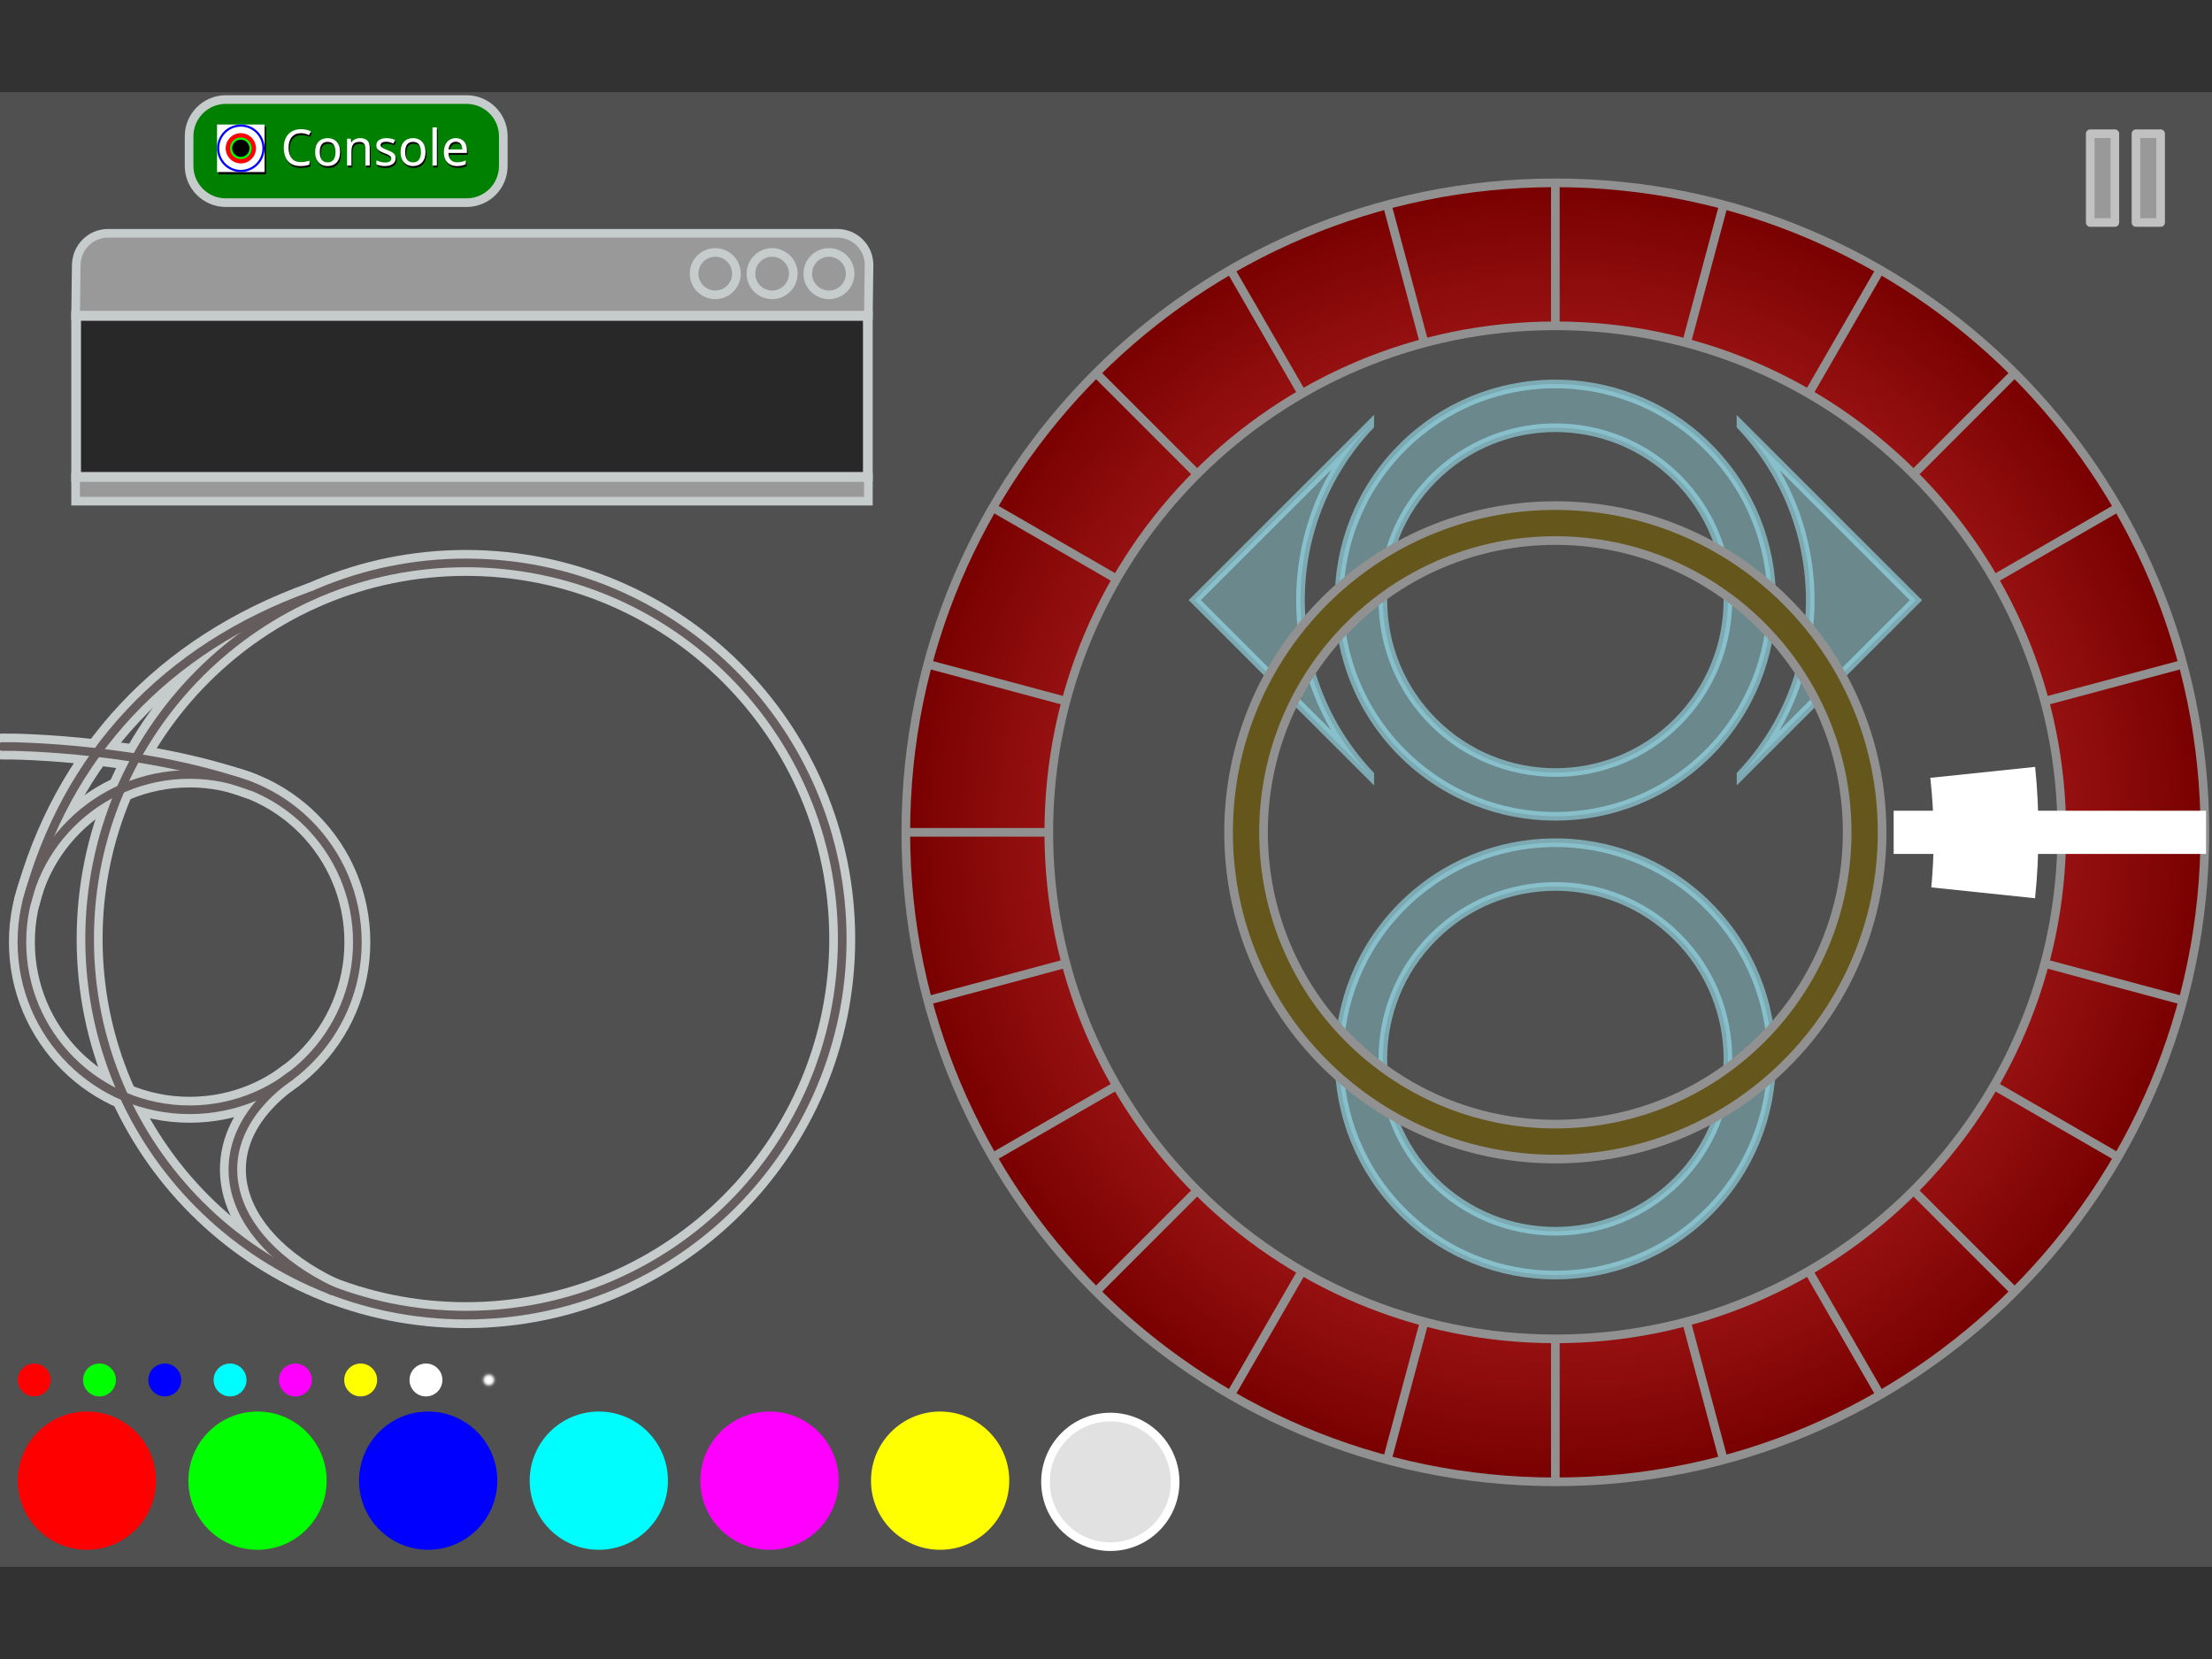
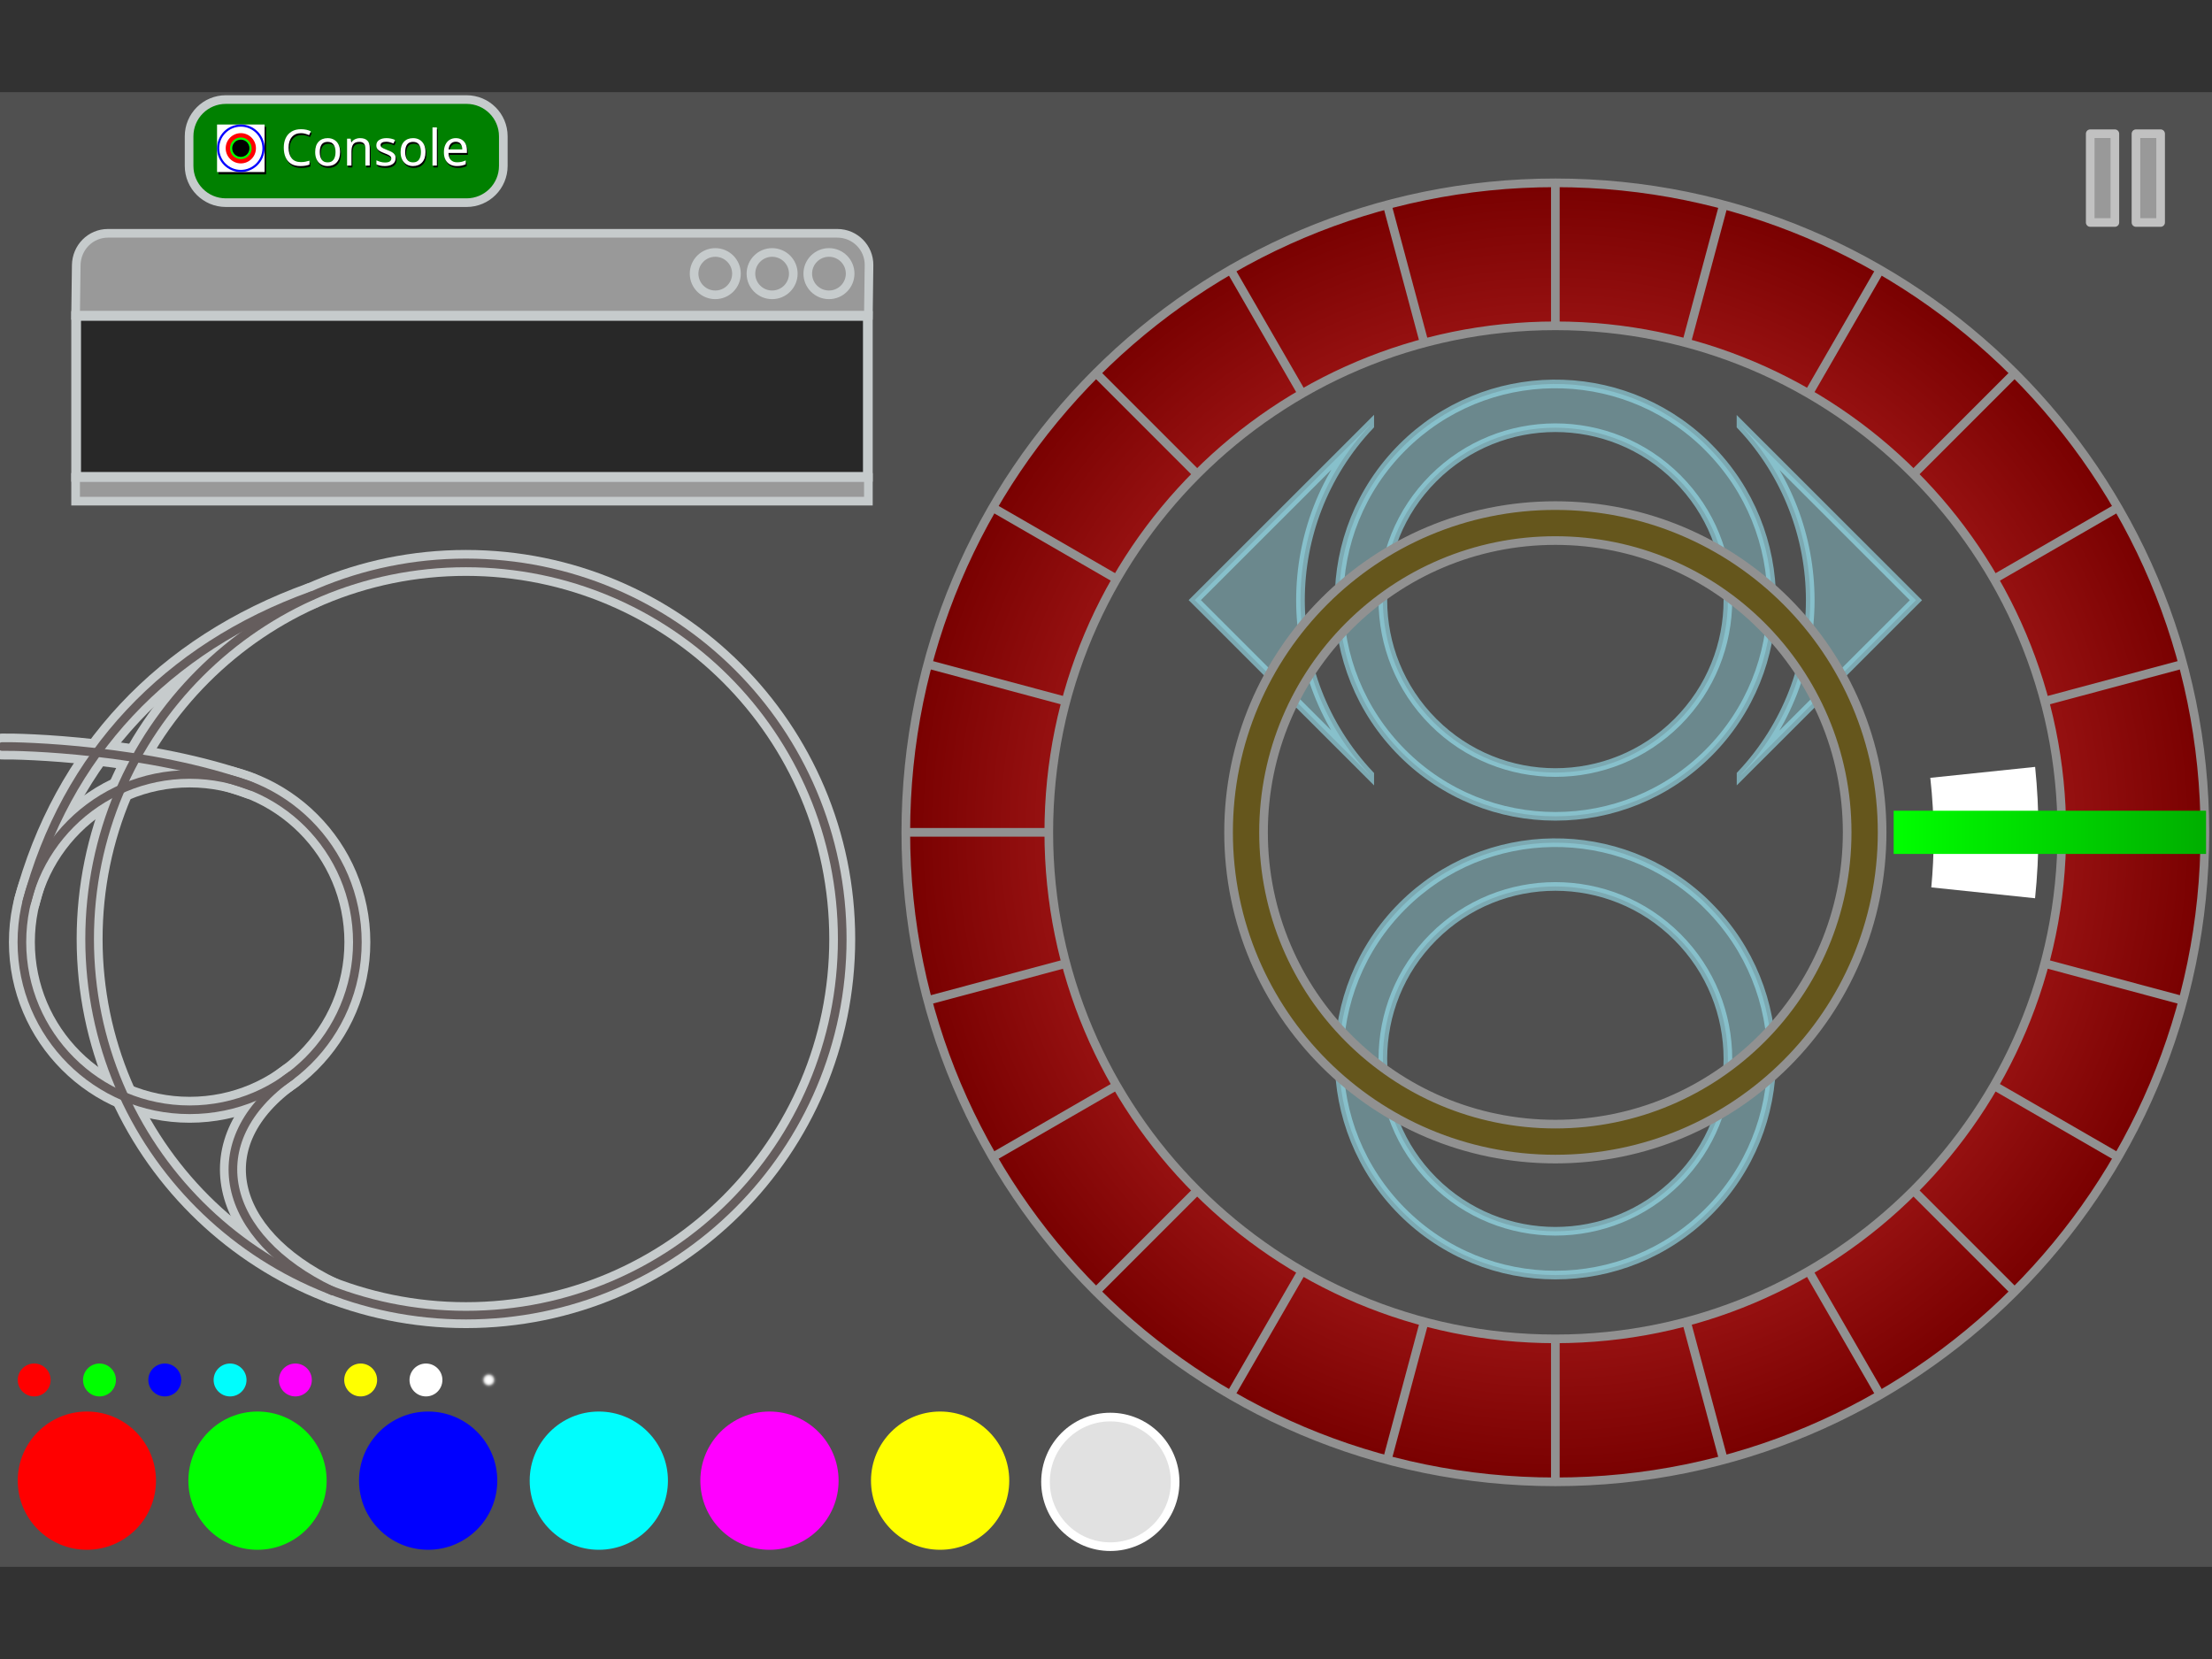
<svg xmlns="http://www.w3.org/2000/svg" xmlns:ns1="http://www.openswatchbook.org/uri/2009/osb" xmlns:xlink="http://www.w3.org/1999/xlink" width="1024" height="768" id="svg3101" version="1.1" style="display:inline;enable-background:new">
  <defs id="defs3103">
+     <linearGradient id="linearGradient4068">
+       <stop style="stop-color:#00ff00;stop-opacity:1;" offset="0" id="stop4070" />
+       <stop style="stop-color:#00ae00;stop-opacity:1;" offset="1" id="stop4072" />
+     </linearGradient>
    <linearGradient id="linearGradient4022">
      <stop style="stop-color:#ff4c4c;stop-opacity:1;" offset="0" id="stop4024" />
      <stop style="stop-color:#780000;stop-opacity:1;" offset="1" id="stop4027" />
    </linearGradient>
    <linearGradient id="linearGradient4024" ns1:paint="solid">
      <stop style="stop-color:#800000;stop-opacity:1;" offset="0" id="stop4026" />
    </linearGradient>
    <linearGradient id="linearGradient5970" ns1:paint="solid">
      <stop style="stop-color:#7bc9fd;stop-opacity:1;" offset="0" id="stop5972" />
    </linearGradient>
    <filter id="filter7144" x="-0.371" width="1.743" y="-0.371" height="1.743">
      <feGaussianBlur stdDeviation="5.081" id="feGaussianBlur7146" />
    </filter>
    <radialGradient xlink:href="#linearGradient4022" id="radialGradient4029" cx="720.016" cy="385.312" fx="720.016" fy="385.312" r="302.688" gradientTransform="matrix(1,0,0,0.9999484,0,0.01989018)" gradientUnits="userSpaceOnUse" />
+     <linearGradient xlink:href="#linearGradient4068" id="linearGradient4074" x1="876.636" y1="385.312" x2="1021.242" y2="385.312" gradientUnits="userSpaceOnUse" />
  </defs>
  <g id="layer1" transform="translate(0,-284.3622)" style="display:inline">
    <rect style="fill:#323232;fill-opacity:1;stroke:none" id="rect3128" width="1024" height="768" x="0" y="284.362" />
    <rect style="fill:#505050;fill-opacity:1;stroke:none" id="rect3130" width="1024" height="682.667" x="0" y="327.029" />
    <text xml:space="preserve" style="font-size:5px;font-style:normal;font-variant:normal;font-weight:normal;font-stretch:normal;line-height:125%;letter-spacing:0px;word-spacing:0px;fill:#000000;fill-opacity:1;stroke:none;font-family:American Typewriter;-inkscape-font-specification:American Typewriter" x="897.236" y="59.321" id="text3901" transform="translate(0,284.3622)">
      <tspan id="tspan3903" x="897.236" y="59.321" />
    </text>
  </g>
  <g id="layer10" style="display:none">
    <text transform="translate(0,-284.3622)" xml:space="preserve" style="font-size:5px;font-style:normal;font-variant:normal;font-weight:normal;font-stretch:normal;line-height:125%;letter-spacing:0px;word-spacing:0px;fill:#c6cbcc;fill-opacity:1;stroke:none;display:inline;enable-background:new;font-family:American Typewriter;-inkscape-font-specification:American Typewriter" x="15.89" y="350.039" id="text3905">
      <tspan id="tspan3907" x="15.89" y="350.039" style="font-size:16px;fill:#c6cbcc;fill-opacity:1">iPhone (42.19dpi) iPhone-hd (84.38dpi)</tspan>
    </text>
    <text transform="translate(0,-284.3622)" xml:space="preserve" style="font-size:5px;font-style:normal;font-variant:normal;font-weight:normal;font-stretch:normal;line-height:125%;letter-spacing:0px;word-spacing:0px;fill:#c6cbcc;fill-opacity:1;stroke:none;display:inline;enable-background:new;font-family:American Typewriter;-inkscape-font-specification:American Typewriter" x="15.89" y="311.904" id="text3909">
      <tspan id="tspan3911" x="15.89" y="311.904" style="font-size:16px;fill:#c6cbcc;fill-opacity:1">iPad (90dpi) iPad-hd (180dpi)</tspan>
    </text>
  </g>
  <g id="layer2" style="display:none">
    <g id="g3995" style="stroke:#c6cbcc;stroke-width:8;stroke-miterlimit:4;stroke-opacity:1;stroke-dasharray:none" transform="matrix(0,1,-1,0,649.4232,101.0982)">
      <path transform="matrix(1.158033,0,0,1.158033,-220.6651,-146.703)" d="m 628.171,448.618 c 0,106.77 -86.554,193.324 -193.324,193.324 -106.77,0 -193.324,-86.554 -193.324,-193.324 0,-106.77 86.554,-193.324 193.324,-193.324 106.77,0 193.324,86.554 193.324,193.324 z" id="path3985" style="fill:none;stroke:#c6cbcc;stroke-width:6.908;stroke-linecap:round;stroke-linejoin:round;stroke-miterlimit:4;stroke-opacity:1;stroke-dasharray:none" />
      <path style="fill:none;stroke:#c6cbcc;stroke-width:15.498;stroke-linecap:round;stroke-linejoin:round;stroke-miterlimit:4;stroke-opacity:1;stroke-dasharray:none" id="path3987" d="m 628.171,448.618 c 0,106.77 -86.554,193.324 -193.324,193.324 -106.77,0 -193.324,-86.554 -193.324,-193.324 0,-106.77 86.554,-193.324 193.324,-193.324 106.77,0 193.324,86.554 193.324,193.324 z" transform="matrix(0.5161971,0,0,0.5161971,60.27522,305.6159)" />
      <path id="path3989" d="m 364.291,477.009 c 38.86,55.419 96.306,41.577 128.008,-24.562" style="fill:none;stroke:#c6cbcc;stroke-width:8;stroke-linecap:round;stroke-linejoin:round;stroke-miterlimit:4;stroke-opacity:1;stroke-dasharray:none" />
      <path id="path3991" d="M 260.87,634.053 C 172.879,610.793 109.584,550.719 78.52,464.539" style="fill:none;stroke:#c6cbcc;stroke-width:8;stroke-linecap:round;stroke-linejoin:round;stroke-miterlimit:4;stroke-opacity:1;stroke-dasharray:none" />
      <path id="path3993" d="m 191.901,500.726 c -21.986,60.632 -23.845,137.154 -23.585,147.999" style="fill:none;stroke:#c6cbcc;stroke-width:8;stroke-linecap:round;stroke-linejoin:round;stroke-miterlimit:4;stroke-opacity:1;stroke-dasharray:none" />
    </g>
  </g>
  <g style="display:inline" id="g6105">
    <g id="lhcmap">
      <g id="g6107" style="stroke:#c6cbcc;stroke-width:15.426;stroke-miterlimit:4;stroke-opacity:1;stroke-dasharray:none" transform="matrix(0,0.7777182,-0.7781244,0,505.7857,214.6841)">
        <path transform="matrix(1.158033,0,0,1.158033,-220.6651,-146.703)" d="m 628.171,448.618 c 0,106.77 -86.554,193.324 -193.324,193.324 -106.77,0 -193.324,-86.554 -193.324,-193.324 0,-106.77 86.554,-193.324 193.324,-193.324 106.77,0 193.324,86.554 193.324,193.324 z" id="path6109" style="fill:none;stroke:#c6cbcc;stroke-width:13.321;stroke-linecap:round;stroke-linejoin:round;stroke-miterlimit:4;stroke-opacity:1;stroke-dasharray:none" />
        <path style="fill:none;stroke:#c6cbcc;stroke-width:29.883;stroke-linecap:round;stroke-linejoin:round;stroke-miterlimit:4;stroke-opacity:1;stroke-dasharray:none" id="path6111" d="m 628.171,448.618 c 0,106.77 -86.554,193.324 -193.324,193.324 -106.77,0 -193.324,-86.554 -193.324,-193.324 0,-106.77 86.554,-193.324 193.324,-193.324 106.77,0 193.324,86.554 193.324,193.324 z" transform="matrix(0.5161971,0,0,0.5161971,60.27522,305.6159)" />
        <path id="path6113" d="m 364.291,477.009 c 38.86,55.419 96.306,41.577 128.008,-24.562" style="fill:none;stroke:#c6cbcc;stroke-width:15.426;stroke-linecap:round;stroke-linejoin:round;stroke-miterlimit:4;stroke-opacity:1;stroke-dasharray:none" />
        <path id="path6115" d="M 260.87,634.053 C 172.879,610.793 109.584,550.719 78.52,464.539" style="fill:none;stroke:#c6cbcc;stroke-width:15.426;stroke-linecap:round;stroke-linejoin:round;stroke-miterlimit:4;stroke-opacity:1;stroke-dasharray:none" />
        <path id="path6117" d="m 191.901,500.726 c -21.986,60.632 -23.845,137.154 -23.585,147.999" style="fill:none;stroke:#c6cbcc;stroke-width:15.426;stroke-linecap:round;stroke-linejoin:round;stroke-miterlimit:4;stroke-opacity:1;stroke-dasharray:none" />
      </g>
      <g transform="matrix(0,0.7777182,-0.7781244,0,505.7857,214.6841)" style="stroke:#655d5d;stroke-width:5.142;stroke-miterlimit:4;stroke-opacity:1;stroke-dasharray:none" id="g7046">
        <path style="fill:none;stroke:#655d5d;stroke-width:4.44;stroke-linecap:round;stroke-linejoin:round;stroke-miterlimit:4;stroke-opacity:1;stroke-dasharray:none" id="path7048" d="m 628.171,448.618 c 0,106.77 -86.554,193.324 -193.324,193.324 -106.77,0 -193.324,-86.554 -193.324,-193.324 0,-106.77 86.554,-193.324 193.324,-193.324 106.77,0 193.324,86.554 193.324,193.324 z" transform="matrix(1.158033,0,0,1.158033,-220.6651,-146.703)" />
        <path transform="matrix(0.5161971,0,0,0.5161971,60.27522,305.6159)" d="m 628.171,448.618 c 0,106.77 -86.554,193.324 -193.324,193.324 -106.77,0 -193.324,-86.554 -193.324,-193.324 0,-106.77 86.554,-193.324 193.324,-193.324 106.77,0 193.324,86.554 193.324,193.324 z" id="path7050" style="fill:none;stroke:#655d5d;stroke-width:9.961;stroke-linecap:round;stroke-linejoin:round;stroke-miterlimit:4;stroke-opacity:1;stroke-dasharray:none" />
        <path style="fill:none;stroke:#655d5d;stroke-width:5.142;stroke-linecap:round;stroke-linejoin:round;stroke-miterlimit:4;stroke-opacity:1;stroke-dasharray:none" d="m 364.291,477.009 c 38.86,55.419 96.306,41.577 128.008,-24.562" id="path7052" />
        <path style="fill:none;stroke:#655d5d;stroke-width:5.142;stroke-linecap:round;stroke-linejoin:round;stroke-miterlimit:4;stroke-opacity:1;stroke-dasharray:none" d="M 260.87,634.053 C 172.879,610.793 109.584,550.719 78.52,464.539" id="path7054" />
        <path style="fill:none;stroke:#655d5d;stroke-width:5.142;stroke-linecap:round;stroke-linejoin:round;stroke-miterlimit:4;stroke-opacity:1;stroke-dasharray:none" d="m 191.901,500.726 c -21.986,60.632 -23.845,137.154 -23.585,147.999" id="path7056" />
      </g>
    </g>
  </g>
  <g id="layer4" style="display:inline">
    <path style="fill:#ff0000;fill-opacity:1;stroke:none;display:inline;enable-background:new" id="red-small" d="m 582.621,305.611 a 16.419,16.419 0 1 1 -32.839,0 16.419,16.419 0 1 1 32.839,0 z" transform="matrix(0,0.4637096,0.4637096,0,-125.8914,376.2773)" />
    <path transform="matrix(0,0.4637096,0.4637096,0,-95.66376,376.2773)" d="m 582.621,305.611 a 16.419,16.419 0 1 1 -32.839,0 16.419,16.419 0 1 1 32.839,0 z" id="green-small" style="fill:#00ff00;fill-opacity:1;stroke:none;display:inline;enable-background:new" />
    <path style="fill:#0000ff;fill-opacity:1;stroke:none;display:inline;enable-background:new" id="blue-small" d="m 582.621,305.611 a 16.419,16.419 0 1 1 -32.839,0 16.419,16.419 0 1 1 32.839,0 z" transform="matrix(0,0.4637096,0.4637096,0,-65.43618,376.2773)" />
    <path transform="matrix(0,0.4637096,0.4637096,0,-35.20859,376.2773)" d="m 582.621,305.611 a 16.419,16.419 0 1 1 -32.839,0 16.419,16.419 0 1 1 32.839,0 z" id="antired-small" style="fill:#00fdfd;fill-opacity:1;stroke:none;display:inline;enable-background:new" />
    <path style="fill:#ff00ff;fill-opacity:1;stroke:none;display:inline;enable-background:new" id="antigreen-small" d="m 582.621,305.611 a 16.419,16.419 0 1 1 -32.839,0 16.419,16.419 0 1 1 32.839,0 z" transform="matrix(0,0.4637096,0.4637096,0,-4.98101,376.2773)" />
    <path transform="matrix(0,0.4637096,0.4637096,0,25.24658,376.2773)" d="m 582.621,305.611 a 16.419,16.419 0 1 1 -32.839,0 16.419,16.419 0 1 1 32.839,0 z" id="antiblue-small" style="fill:#ffff00;fill-opacity:1;stroke:none;display:inline;enable-background:new" />
    <path transform="matrix(0,0.4637096,0.4637096,0,55.47416,376.2773)" d="m 582.621,305.611 a 16.419,16.419 0 1 1 -32.839,0 16.419,16.419 0 1 1 32.839,0 z" id="white-small" style="fill:#ffffff;fill-opacity:1;stroke:none;display:inline;enable-background:new" />
    <path transform="matrix(0,1.948925,1.948925,0,-555.4033,-418.0439)" d="m 582.621,305.611 a 16.419,16.419 0 1 1 -32.839,0 16.419,16.419 0 1 1 32.839,0 z" id="red" style="fill:#ff0000;fill-opacity:1;stroke:none;display:inline;enable-background:new" />
    <path style="fill:#00ff00;fill-opacity:1;stroke:none;display:inline;enable-background:new" id="green" d="m 582.621,305.611 a 16.419,16.419 0 1 1 -32.839,0 16.419,16.419 0 1 1 32.839,0 z" transform="matrix(0,1.948925,1.948925,0,-476.4033,-418.0439)" />
    <path transform="matrix(0,1.948925,1.948925,0,-397.4033,-418.0439)" d="m 582.621,305.611 a 16.419,16.419 0 1 1 -32.839,0 16.419,16.419 0 1 1 32.839,0 z" id="blue" style="fill:#0000ff;fill-opacity:1;stroke:none;display:inline;enable-background:new" />
    <path style="fill:#00fdfd;fill-opacity:1;stroke:none;display:inline;enable-background:new" id="antired" d="m 582.621,305.611 a 16.419,16.419 0 1 1 -32.839,0 16.419,16.419 0 1 1 32.839,0 z" transform="matrix(0,1.948925,1.948925,0,-318.4033,-418.0439)" />
    <path transform="matrix(0,1.948925,1.948925,0,-239.4033,-418.0439)" d="m 582.621,305.611 a 16.419,16.419 0 1 1 -32.839,0 16.419,16.419 0 1 1 32.839,0 z" id="antigreen" style="fill:#ff00ff;fill-opacity:1;stroke:none;display:inline;enable-background:new" />
    <path style="fill:#ffff00;fill-opacity:1;stroke:none;display:inline;enable-background:new" id="antiblue" d="m 582.621,305.611 a 16.419,16.419 0 1 1 -32.839,0 16.419,16.419 0 1 1 32.839,0 z" transform="matrix(0,1.948925,1.948925,0,-160.4033,-418.0439)" />
    <g id="white">
      <path style="fill:#ffffff;fill-opacity:1;stroke:none;display:inline;enable-background:new" id="path6922" d="m 582.621,305.611 a 16.419,16.419 0 1 1 -32.839,0 16.419,16.419 0 1 1 32.839,0 z" transform="matrix(0,1.948925,1.948925,0,-81.6129,-417.4839)" />
      <path transform="matrix(1.473684,0,0,1.473684,-218.4212,-299.8949)" d="m 516,669 a 19,19 0 1 1 -38,0 19,19 0 1 1 38,0 z" id="path6924" style="fill:#e1e1e1;fill-opacity:1;stroke:none" />
    </g>
    <path style="fill:#ffffff;fill-opacity:1;stroke:none;display:inline;enable-background:new;filter:url(#filter7144)" id="track" d="m 582.621,305.611 a 16.419,16.419 0 1 1 -32.839,0 16.419,16.419 0 1 1 32.839,0 z" transform="matrix(0,0.1522597,0.1522597,0,179.7476,552.6206)" />
  </g>
  <g id="layer3" style="display:inline">
    <g id="pause" style="stroke:#c1c1c1;stroke-opacity:1;fill:#999999;fill-opacity:1">
      <rect y="61.905" x="988.806" height="41.09" width="11.405" id="rect6305" style="fill:#999999;stroke:#c1c1c1;stroke-width:4;stroke-linecap:round;stroke-linejoin:round;stroke-miterlimit:4;stroke-opacity:1;stroke-dasharray:none;fill-opacity:1" />
      <rect style="fill:#999999;stroke:#c1c1c1;stroke-width:4;stroke-linecap:round;stroke-linejoin:round;stroke-miterlimit:4;stroke-opacity:1;stroke-dasharray:none;fill-opacity:1" id="rect6307" width="11.405" height="41.09" x="967.625" y="61.905" />
    </g>
    <g id="thumbguide" transform="matrix(0.8692346,0.8686876,-0.8692346,0.8686876,58.98988,48.90752)" style="fill:#9be7f6;fill-opacity:0.372;stroke:#9be7f7;stroke-width:3.255;stroke-miterlimit:4;stroke-opacity:0.588;stroke-dasharray:none">
      <path id="path6325" d="m 509.906,-329.928 c -44.014,1.115 -79.375,37.154 -79.375,81.438 0,44.986 36.483,81.469 81.469,81.469 44.986,0 81.469,-36.483 81.469,-81.469 0,-44.986 -36.483,-81.438 -81.469,-81.438 -0.703,0 -1.395,-0.018 -2.094,0 z M 512,-313.459 c 35.882,0 64.969,29.087 64.969,64.969 0,35.882 -29.087,64.969 -64.969,64.969 -35.882,0 -64.969,-29.087 -64.969,-64.969 0,-35.882 29.087,-64.969 64.969,-64.969 z" style="fill:#9be7f6;fill-opacity:0.372;stroke:#9be7f7;stroke-width:3.255;stroke-miterlimit:4;stroke-opacity:0.588;stroke-dasharray:none" />
      <path id="rect6321" d="m 514.875,-344.469 0.062,0.062 c 50.675,1.528 91.469,42.294 93,92.969 l 0.094,0.094 0,-93.125 -93.156,0 z m -98.906,98.812 0,93.188 93.188,0 -0.062,-0.062 c -50.702,-1.513 -91.519,-42.329 -93.031,-93.031 l -0.094,-0.094 z" style="fill:#9be7f6;fill-opacity:0.372;stroke:#9be7f7;stroke-width:3.255;stroke-miterlimit:4;stroke-opacity:0.588;stroke-dasharray:none" />
    </g>
    <path id="firebutton" d="m 789.003,417.616 c -39.228,-37.266 -101.291,-36.677 -139.784,1.792 -39.103,39.079 -39.103,102.463 0,141.542 39.103,39.079 102.527,39.079 141.631,0 39.103,-39.079 39.076,-102.436 -0.027,-141.515 -0.611,-0.611 -1.197,-1.227 -1.82,-1.819 z m -12.495,16.125 c 31.19,31.17 31.19,81.705 0,112.875 -31.19,31.17 -81.756,31.17 -112.946,0 -31.19,-31.17 -31.19,-81.705 0,-112.875 31.19,-31.17 81.756,-31.17 112.946,0 z" style="fill:#9be7f6;fill-opacity:0.372;stroke:#9be7f7;stroke-width:4;stroke-miterlimit:4;stroke-opacity:0.588;stroke-dasharray:none" />
    <rect style="fill:#008000;fill-opacity:1;stroke:#c6cbcc;stroke-width:4;stroke-linecap:round;stroke-linejoin:miter;stroke-miterlimit:4;stroke-opacity:1;stroke-dasharray:none" id="rect6721" width="145.458" height="47.723" x="87.536" y="46.093" ry="16.997" rx="16.997" />
    <g id="g6639" transform="translate(58.1776,-62.29169)">
      <rect style="fill:#000000;fill-opacity:1;stroke:none" id="rect6637" width="22.003" height="22.003" x="42.997" y="121" rx="0" ry="14.68" />
      <rect ry="14.68" rx="0" y="119.932" x="42.303" height="22.003" width="22.003" id="rect5865" style="fill:#ffffff;fill-opacity:1;stroke:none" />
      <path style="fill:#0000ff;fill-opacity:1;stroke:none" id="path5861" d="m 481.636,96.481 c 0,10.549 -8.552,19.101 -19.101,19.101 -10.549,0 -19.101,-8.552 -19.101,-19.101 0,-10.549 8.552,-19.101 19.101,-19.101 10.549,0 19.101,8.552 19.101,19.101 z" transform="matrix(0.5758122,0,0,0.5758122,-213.0286,75.37879)" />
      <path transform="matrix(0.5236264,0,0,0.5236264,-188.8908,80.41371)" d="m 481.636,96.481 c 0,10.549 -8.552,19.101 -19.101,19.101 -10.549,0 -19.101,-8.552 -19.101,-19.101 0,-10.549 8.552,-19.101 19.101,-19.101 10.549,0 19.101,8.552 19.101,19.101 z" id="path4002" style="fill:#ffffff;fill-opacity:1;stroke:none" />
      <path transform="matrix(0.6129423,0,0,0.6129423,-209.8865,72.14079)" d="m 440.813,95.919 c 0,6.309 -5.114,11.423 -11.423,11.423 -6.309,0 -11.423,-5.114 -11.423,-11.423 0,-6.309 5.114,-11.423 11.423,-11.423 6.309,0 11.423,5.114 11.423,11.423 z" id="path4004" style="fill:#ff0000;fill-opacity:1;stroke:none" />
      <path style="fill:#00ff00;fill-opacity:1;stroke:none" id="path4008" d="m 440.813,95.919 c 0,6.309 -5.114,11.423 -11.423,11.423 -6.309,0 -11.423,-5.114 -11.423,-11.423 0,-6.309 5.114,-11.423 11.423,-11.423 6.309,0 11.423,5.114 11.423,11.423 z" transform="matrix(0.4378562,0,0,0.4378562,-134.7062,88.93486)" />
      <path transform="matrix(0.3500318,0,0,0.3500318,-96.99523,97.35888)" d="m 440.813,95.919 c 0,6.309 -5.114,11.423 -11.423,11.423 -6.309,0 -11.423,-5.114 -11.423,-11.423 0,-6.309 5.114,-11.423 11.423,-11.423 6.309,0 11.423,5.114 11.423,11.423 z" id="path4010" style="fill:#000000;fill-opacity:1;stroke:none" />
    </g>
    <g style="display:inline;enable-background:new" id="g3996" transform="matrix(1.161565,0,0,1.161565,-567.2791,-7.395166)">
      <text xml:space="preserve" style="font-size:20px;font-style:normal;font-variant:normal;font-weight:normal;font-stretch:normal;line-height:125%;letter-spacing:0px;word-spacing:0px;fill:#000000;fill-opacity:1;stroke:none;font-family:American Typewriter;-inkscape-font-specification:American Typewriter" x="600.629" y="73.092" id="text3991">
        <tspan id="tspan3993" x="600.629" y="73.092">Console</tspan>
      </text>
      <text id="text3987" y="72.343" x="600.254" style="font-size:20px;font-style:normal;font-variant:normal;font-weight:normal;font-stretch:normal;line-height:125%;letter-spacing:0px;word-spacing:0px;fill:#ffffff;fill-opacity:1;stroke:none;font-family:American Typewriter;-inkscape-font-specification:American Typewriter" xml:space="preserve">
        <tspan y="72.343" x="600.254" id="tspan3989">Console</tspan>
      </text>
    </g>
    <g id="window">
      <rect ry="0" y="148" x="37" height="71" width="363" id="rect3973" style="fill:#000000;fill-opacity:0.502;stroke:#c6cbcc;stroke-opacity:1" />
      <rect style="fill:#999999;fill-opacity:1;stroke:#c6cbcc;stroke-width:4;stroke-miterlimit:4;stroke-opacity:1;stroke-dasharray:none" id="rect3971" width="367" height="11" x="35" y="221" ry="0" />
      <path id="rect3195" d="m 50,108 337.591,0 c 8.146,0 14.809,6.595 14.704,14.786 L 402,146 35,146 35.296,122.786 C 35.4,114.595 41.854,108 50,108 z" style="fill:#999999;fill-opacity:1;stroke:#c6cbcc;stroke-width:4;stroke-miterlimit:4;stroke-opacity:1;stroke-dasharray:none" />
      <rect style="fill:none;stroke:#c6cbcc;stroke-width:4;stroke-miterlimit:4;stroke-opacity:1;stroke-dasharray:none" id="rect6683" width="367" height="75" x="35" y="146" ry="0" />
      <path transform="translate(19.93921,0)" d="m 320.989,126.677 a 9.806,9.806 0 1 1 -19.612,0 9.806,9.806 0 1 1 19.612,0 z" id="path6745" style="fill:#999999;fill-opacity:1;stroke:#c6cbcc;stroke-width:4;stroke-linecap:round;stroke-linejoin:miter;stroke-miterlimit:4;stroke-opacity:1;stroke-dasharray:none" />
      <path transform="translate(46.25244,0)" style="fill:#999999;fill-opacity:1;stroke:#c6cbcc;stroke-width:4;stroke-linecap:round;stroke-linejoin:miter;stroke-miterlimit:4;stroke-opacity:1;stroke-dasharray:none" id="path6747" d="m 320.989,126.677 a 9.806,9.806 0 1 1 -19.612,0 9.806,9.806 0 1 1 19.612,0 z" />
      <path d="m 320.989,126.677 a 9.806,9.806 0 1 1 -19.612,0 9.806,9.806 0 1 1 19.612,0 z" id="path6749" style="fill:#999999;fill-opacity:1;stroke:#c6cbcc;stroke-width:4;stroke-linecap:round;stroke-linejoin:miter;stroke-miterlimit:4;stroke-opacity:1;stroke-dasharray:none" transform="translate(72.56564,0)" />
    </g>
  </g>
  <g id="layer6" style="display:none">
    <text xml:space="preserve" style="font-size:20px;font-style:normal;font-variant:normal;font-weight:normal;font-stretch:normal;line-height:125%;letter-spacing:0px;word-spacing:0px;fill:#ffffff;fill-opacity:1;stroke:none;display:inline;enable-background:new;font-family:Krungthep;-inkscape-font-specification:Krungthep" x="74.303" y="200.932" id="text4018">
      <tspan id="tspan4020" x="74.303" y="200.932">$&gt; This is some text</tspan>
    </text>
  </g>
  <g id="layer5" style="display:none">
    <path style="fill:#800000;fill-opacity:1;stroke:#999999;stroke-width:0.416;stroke-linecap:round;stroke-linejoin:round;stroke-miterlimit:4;stroke-opacity:1;stroke-dasharray:none;display:inline;enable-background:new" id="path4022" d="m 840,300.5 a 97.5,97.5 0 1 1 -195,0 97.5,97.5 0 1 1 195,0 z" transform="matrix(2.404968,0,0,2.404968,-1064.81,-338.6928)" />
    <path d="m 840,300.5 a 97.5,97.5 0 1 1 -195,0 97.5,97.5 0 1 1 195,0 z" id="path5471" style="fill:#0000ff;fill-opacity:1;stroke:#999999;stroke-width:1.474;stroke-linecap:round;stroke-linejoin:round;stroke-miterlimit:4;stroke-opacity:1;stroke-dasharray:none;display:inline;enable-background:new" transform="matrix(0.6783242,0,0,0.6783242,217.2232,180.1636)" />
    <path transform="matrix(0.4193278,0,0,0.4193278,409.528,257.992)" style="fill:#333333;fill-opacity:1;stroke:#999999;stroke-width:2.385;stroke-linecap:round;stroke-linejoin:round;stroke-miterlimit:4;stroke-opacity:1;stroke-dasharray:none;display:inline;enable-background:new" id="path5475" d="m 840,300.5 a 97.5,97.5 0 1 1 -195,0 97.5,97.5 0 1 1 195,0 z" />
    <path d="m 840,300.5 a 97.5,97.5 0 1 1 -195,0 97.5,97.5 0 1 1 195,0 z" id="path5477" style="fill:#ff0000;fill-opacity:1;stroke:#999999;stroke-width:5.405;stroke-linecap:round;stroke-linejoin:round;stroke-miterlimit:4;stroke-opacity:1;stroke-dasharray:none;display:inline;enable-background:new" transform="matrix(0.1849976,0,0,0.1849976,583.5182,328.4082)" />
  </g>
  <g id="layer7" style="display:none">
    <g style="display:inline;enable-background:new" id="g5749" transform="matrix(2.303969,0,0,2.303969,-989.818,-308.3427)">
      <g style="stroke:none" id="g5491">
        <rect style="fill:#00ff00;stroke:none;display:inline;enable-background:new" id="rect5479" width="5" height="36.695" x="740" y="231.305" />
        <rect y="333" x="740" height="43.581" width="5" id="rect5481" style="fill:#00ff00;stroke:none;display:inline;enable-background:new" />
      </g>
      <g style="stroke:none" transform="matrix(0.9814429,0.1917546,-0.1917546,0.9814429,71.40091,-136.8014)" id="g5501">
        <rect y="227.945" x="740" height="40.055" width="5" id="rect5503" style="fill:#00ff00;stroke:none;display:inline;enable-background:new" />
        <rect style="fill:#00ff00;stroke:none;display:inline;enable-background:new" id="rect5505" width="5" height="43.3" x="740" y="333" />
      </g>
      <g style="stroke:none" id="g5507" transform="matrix(0.924773,0.3805193,-0.3805193,0.924773,170.2021,-259.9299)">
        <rect style="fill:#00ff00;stroke:none;display:inline;enable-background:new" id="rect5509" width="5" height="18.687" x="740" y="249.313" />
        <rect y="333" x="740" height="53.288" width="5" id="rect5511" style="fill:#00ff00;stroke:none;display:inline;enable-background:new" />
      </g>
      <g style="stroke:none" transform="matrix(0.8292573,0.558867,-0.558867,0.8292573,294.716,-363.6506)" id="g5513">
        <rect y="237.38" x="740" height="30.62" width="5" id="rect5515" style="fill:#00ff00;stroke:none;display:inline;enable-background:new" />
        <rect style="fill:#00ff00;stroke:none;display:inline;enable-background:new" id="rect5517" width="5" height="39.69" x="740" y="333" />
      </g>
      <g style="stroke:none" id="g5519" transform="matrix(0.7059448,0.7082669,-0.7082669,0.7059448,431.1701,-437.5245)">
        <rect style="fill:#00ff00;stroke:none;display:inline;enable-background:new" id="rect5521" width="5" height="45.391" x="740" y="222.609" />
        <rect y="333" x="740" height="52.507" width="5" id="rect5523" style="fill:#00ff00;stroke:none;display:inline;enable-background:new" />
      </g>
      <g style="stroke:none" transform="matrix(0.4358829,0.9000034,-0.9000034,0.4358829,689.3079,-498.7353)" id="g5525">
        <rect transform="matrix(0.991229,-0.1321554,0.1321554,0.991229,0,0)" y="304.231" x="693.837" height="59.259" width="4.938" id="rect5527" style="fill:#00ff00;stroke:none;display:inline;enable-background:new" />
        <rect transform="matrix(0.991229,-0.1321554,0.1321554,0.991229,0,0)" style="fill:#00ff00;stroke:none;display:inline;enable-background:new" id="rect5529" width="5" height="51.469" x="693.775" y="428.49" />
      </g>
      <g style="stroke:none" id="g5531" transform="matrix(0.1862802,0.9824967,-0.9824967,0.1862802,899.4272,-484.981)">
        <rect style="fill:#00ff00;stroke:none;display:inline;enable-background:new" id="rect5533" width="5" height="28.409" x="740" y="239.591" />
        <rect y="333" x="740" height="17.481" width="5" id="rect5535" style="fill:#00ff00;stroke:none;display:inline;enable-background:new" />
      </g>
      <g style="stroke:none" transform="matrix(0.3823617,0.9240127,-0.9240127,0.3823617,736.2623,-500.4791)" id="g5537">
        <rect y="217.333" x="740" height="50.667" width="5" id="rect5539" style="fill:#00ff00;stroke:none;display:inline;enable-background:new" />
        <rect style="fill:#00ff00;stroke:none;display:inline;enable-background:new" id="rect5541" width="5" height="27.969" x="740" y="333" />
      </g>
      <g style="stroke:none" transform="matrix(0,1,-1,0,1043,-442)" id="g5591">
        <rect y="248.783" x="740" height="19.217" width="5" id="rect5593" style="fill:#00ff00;stroke:none;display:inline;enable-background:new" />
        <rect style="fill:#00ff00;stroke:none;display:inline;enable-background:new" id="rect5595" width="5" height="9.683" x="740" y="333" />
      </g>
      <g style="stroke:none" id="g5597" transform="matrix(-0.1917546,0.9814429,-0.9814429,-0.1917546,1179.801,-370.5991)">
        <rect style="fill:#00ff00;stroke:none;display:inline;enable-background:new" id="rect5599" width="5" height="9.105" x="740" y="258.895" />
        <rect y="333" x="740" height="32.485" width="5" id="rect5601" style="fill:#00ff00;stroke:none;display:inline;enable-background:new" />
      </g>
      <g style="stroke:none" transform="matrix(-0.3805193,0.924773,-0.924773,-0.3805193,1302.93,-271.7979)" id="g5603">
        <rect y="230.355" x="740" height="37.645" width="5" id="rect5605" style="fill:#00ff00;stroke:none;display:inline;enable-background:new" />
        <rect style="fill:#00ff00;stroke:none;display:inline;enable-background:new" id="rect5607" width="5" height="36.665" x="740" y="333" />
      </g>
      <g style="stroke:none" id="g5609" transform="matrix(-0.558867,0.8292573,-0.8292573,-0.558867,1406.651,-147.284)">
        <rect style="fill:#00ff00;stroke:none;display:inline;enable-background:new" id="rect5611" width="5" height="49.411" x="740" y="218.589" />
        <rect y="333" x="740" height="34.124" width="5" id="rect5613" style="fill:#00ff00;stroke:none;display:inline;enable-background:new" />
      </g>
      <g style="stroke:none" transform="matrix(-0.7082669,0.7059448,-0.7059448,-0.7082669,1480.524,-10.82983)" id="g5615">
        <rect y="238.337" x="740" height="29.663" width="5" id="rect5617" style="fill:#00ff00;stroke:none;display:inline;enable-background:new" />
        <rect style="fill:#00ff00;stroke:none;display:inline;enable-background:new" id="rect5619" width="5" height="39.022" x="740" y="333" />
      </g>
      <g style="stroke:none" id="g5621" transform="matrix(-0.9000034,0.4358829,-0.4358829,-0.9000034,1541.735,247.308)">
        <rect style="fill:#00ff00;stroke:none;display:inline;enable-background:new" id="rect5623" width="5" height="42.221" x="693.775" y="321.269" transform="matrix(0.991229,-0.1321554,0.1321554,0.991229,0,0)" />
        <rect y="428.49" x="693.775" height="45.006" width="5" id="rect5625" style="fill:#00ff00;stroke:none;display:inline;enable-background:new" transform="matrix(0.991229,-0.1321554,0.1321554,0.991229,0,0)" />
      </g>
      <g style="stroke:none" transform="matrix(-0.9824967,0.1862802,-0.1862802,-0.9824967,1527.981,457.4272)" id="g5627">
        <rect y="236.074" x="740" height="31.926" width="5" id="rect5629" style="fill:#00ff00;stroke:none;display:inline;enable-background:new" />
        <rect style="fill:#00ff00;stroke:none;display:inline;enable-background:new" id="rect5631" width="5" height="44.388" x="740" y="333" />
      </g>
      <g style="stroke:none" id="g5633" transform="matrix(-0.9240127,0.3823617,-0.3823617,-0.9240127,1543.479,294.2623)">
        <rect style="fill:#00ff00;stroke:none;display:inline;enable-background:new" id="rect5635" width="5" height="46.921" x="740" y="221.079" />
        <rect y="333" x="740" height="54.245" width="5" id="rect5637" style="fill:#00ff00;stroke:none;display:inline;enable-background:new" />
      </g>
    </g>
  </g>
  <g id="layer9" style="display:inline">
    <g id="detector">
      <g style="fill-opacity:1;fill:url(#radialGradient4029);stroke:#919191;stroke-opacity:1" id="g3181">
        <path style="fill:url(#radialGradient4029);fill-opacity:1;stroke:#919191;stroke-width:4;stroke-miterlimit:4;stroke-opacity:1;stroke-dasharray:none" d="m 1020.703,385.328 c 0,-166.062 -134.626,-300.688 -300.688,-300.688 -166.062,0 -300.688,134.626 -300.688,300.688 0,166.062 134.626,300.656 300.688,300.656 166.062,0 300.688,-134.594 300.688,-300.656 z m -66.219,0 c 0,129.502 -104.967,234.469 -234.469,234.469 -129.502,0 -234.5,-104.967 -234.5,-234.469 0,-129.502 104.998,-234.5 234.5,-234.5 129.502,0 234.469,104.998 234.469,234.5 z" id="path6103" />
        <path style="fill:url(#radialGradient4029);fill-opacity:1;stroke:#919191;stroke-width:4;stroke-linecap:round;stroke-linejoin:round;stroke-miterlimit:4;stroke-opacity:1;stroke-dasharray:none" d="m 720.016,86.779 0,62.577" id="path6159" />
        <path id="use6183" d="m 720.016,621.269 0,62.577" style="fill:url(#radialGradient4029);fill-opacity:1;stroke:#919191;stroke-width:4;stroke-linecap:round;stroke-linejoin:round;stroke-miterlimit:4;stroke-opacity:1;stroke-dasharray:none" />
        <path id="use6197" d="m 1018.549,385.312 -62.577,0" style="fill:url(#radialGradient4029);fill-opacity:1;stroke:#919191;stroke-width:4;stroke-linecap:round;stroke-linejoin:round;stroke-miterlimit:4;stroke-opacity:1;stroke-dasharray:none" />
        <path style="fill:url(#radialGradient4029);fill-opacity:1;stroke:#919191;stroke-width:4;stroke-linecap:round;stroke-linejoin:round;stroke-miterlimit:4;stroke-opacity:1;stroke-dasharray:none" d="m 484.059,385.312 -62.577,0" id="use6199" />
        <path id="use6201" d="M 931.111,596.407 886.862,552.159" style="fill:url(#radialGradient4029);fill-opacity:1;stroke:#919191;stroke-width:4;stroke-linecap:round;stroke-linejoin:round;stroke-miterlimit:4;stroke-opacity:1;stroke-dasharray:none" />
        <path style="fill:url(#radialGradient4029);fill-opacity:1;stroke:#919191;stroke-width:4;stroke-linecap:round;stroke-linejoin:round;stroke-miterlimit:4;stroke-opacity:1;stroke-dasharray:none" d="M 553.169,218.466 508.921,174.218" id="use6203" />
        <path id="use6205" d="M 931.111,174.218 886.862,218.466" style="fill:url(#radialGradient4029);fill-opacity:1;stroke:#919191;stroke-width:4;stroke-linecap:round;stroke-linejoin:round;stroke-miterlimit:4;stroke-opacity:1;stroke-dasharray:none" />
        <path style="fill:url(#radialGradient4029);fill-opacity:1;stroke:#919191;stroke-width:4;stroke-linecap:round;stroke-linejoin:round;stroke-miterlimit:4;stroke-opacity:1;stroke-dasharray:none" d="m 553.169,552.159 -44.248,44.248" id="use6207" />
        <path id="use6209" d="m 1008.377,308.046 -60.444,16.196" style="fill:url(#radialGradient4029);fill-opacity:1;stroke:#919191;stroke-width:4;stroke-linecap:round;stroke-linejoin:round;stroke-miterlimit:4;stroke-opacity:1;stroke-dasharray:none" />
        <path style="fill:url(#radialGradient4029);fill-opacity:1;stroke:#919191;stroke-width:4;stroke-linecap:round;stroke-linejoin:round;stroke-miterlimit:4;stroke-opacity:1;stroke-dasharray:none" d="M 492.099,446.383 431.655,462.579" id="use6211" />
        <path id="use6213" d="m 978.553,236.046 -54.193,31.288" style="fill:url(#radialGradient4029);fill-opacity:1;stroke:#919191;stroke-width:4;stroke-linecap:round;stroke-linejoin:round;stroke-miterlimit:4;stroke-opacity:1;stroke-dasharray:none" />
        <path style="fill:url(#radialGradient4029);fill-opacity:1;stroke:#919191;stroke-width:4;stroke-linecap:round;stroke-linejoin:round;stroke-miterlimit:4;stroke-opacity:1;stroke-dasharray:none" d="m 515.671,503.291 -54.193,31.288" id="use6215" />
        <path id="use6217" d="m 869.282,126.775 -31.288,54.193" style="fill:url(#radialGradient4029);fill-opacity:1;stroke:#919191;stroke-width:4;stroke-linecap:round;stroke-linejoin:round;stroke-miterlimit:4;stroke-opacity:1;stroke-dasharray:none" />
        <path style="fill:url(#radialGradient4029);fill-opacity:1;stroke:#919191;stroke-width:4;stroke-linecap:round;stroke-linejoin:round;stroke-miterlimit:4;stroke-opacity:1;stroke-dasharray:none" d="m 602.037,589.657 -31.288,54.193" id="use6219" />
        <path id="use6221" d="M 797.282,96.951 781.086,157.396" style="fill:url(#radialGradient4029);fill-opacity:1;stroke:#919191;stroke-width:4;stroke-linecap:round;stroke-linejoin:round;stroke-miterlimit:4;stroke-opacity:1;stroke-dasharray:none" />
        <path style="fill:url(#radialGradient4029);fill-opacity:1;stroke:#919191;stroke-width:4;stroke-linecap:round;stroke-linejoin:round;stroke-miterlimit:4;stroke-opacity:1;stroke-dasharray:none" d="m 658.946,613.229 -16.196,60.444" id="use6223" />
        <path id="use6225" d="m 642.75,96.951 16.196,60.444" style="fill:url(#radialGradient4029);fill-opacity:1;stroke:#919191;stroke-width:4;stroke-linecap:round;stroke-linejoin:round;stroke-miterlimit:4;stroke-opacity:1;stroke-dasharray:none" />
        <path style="fill:url(#radialGradient4029);fill-opacity:1;stroke:#919191;stroke-width:4;stroke-linecap:round;stroke-linejoin:round;stroke-miterlimit:4;stroke-opacity:1;stroke-dasharray:none" d="m 781.086,613.229 16.196,60.444" id="use6227" />
        <path id="use6229" d="m 570.749,126.775 31.288,54.193" style="fill:url(#radialGradient4029);fill-opacity:1;stroke:#919191;stroke-width:4;stroke-linecap:round;stroke-linejoin:round;stroke-miterlimit:4;stroke-opacity:1;stroke-dasharray:none" />
        <path style="fill:url(#radialGradient4029);fill-opacity:1;stroke:#919191;stroke-width:4;stroke-linecap:round;stroke-linejoin:round;stroke-miterlimit:4;stroke-opacity:1;stroke-dasharray:none" d="m 837.994,589.657 31.288,54.193" id="use6231" />
        <path id="use6233" d="m 461.478,236.046 54.193,31.288" style="fill:url(#radialGradient4029);fill-opacity:1;stroke:#919191;stroke-width:4;stroke-linecap:round;stroke-linejoin:round;stroke-miterlimit:4;stroke-opacity:1;stroke-dasharray:none" />
        <path style="fill:url(#radialGradient4029);fill-opacity:1;stroke:#919191;stroke-width:4;stroke-linecap:round;stroke-linejoin:round;stroke-miterlimit:4;stroke-opacity:1;stroke-dasharray:none" d="m 924.36,503.291 54.193,31.288" id="use6235" />
        <path id="use6237" d="m 431.655,308.046 60.444,16.196" style="fill:url(#radialGradient4029);fill-opacity:1;stroke:#919191;stroke-width:4;stroke-linecap:round;stroke-linejoin:round;stroke-miterlimit:4;stroke-opacity:1;stroke-dasharray:none" />
        <path style="fill:url(#radialGradient4029);fill-opacity:1;stroke:#919191;stroke-width:4;stroke-linecap:round;stroke-linejoin:round;stroke-miterlimit:4;stroke-opacity:1;stroke-dasharray:none" d="m 947.932,446.383 60.444,16.196" id="use6239" />
      </g>
      <path id="path6861" d="m 720.002,234.054 c -83.546,0 -151.259,67.713 -151.259,151.259 0,83.546 67.713,151.259 151.259,151.259 83.546,0 151.286,-67.713 151.286,-151.259 0,-83.546 -67.74,-151.259 -151.286,-151.259 z m -0.002,16.182 c 74.612,0 135.107,60.465 135.107,135.077 0,74.612 -60.495,135.077 -135.107,135.077 -74.612,0 -135.077,-60.465 -135.077,-135.077 0,-74.612 60.465,-135.077 135.077,-135.077 z" style="fill:#65561c;fill-opacity:1;stroke:#919191;stroke-width:4;stroke-linecap:round;stroke-linejoin:miter;stroke-miterlimit:4;stroke-opacity:1;stroke-dasharray:none" />
    </g>
    <path style="fill:#ffffff;fill-opacity:1;stroke:none;display:inline;enable-background:new" d="m 943.652,385.328 c 0,-10.231 -0.506,-20.353 -1.531,-30.312 l -48.531,5.062 c 1.015,9.079 1.562,18.306 1.562,27.656 0,7.779 -0.388,15.467 -1.094,23.062 l 48.031,5.031 c 1.038,-10.021 1.562,-20.204 1.562,-30.5 z" id="blink" />
-     <rect style="fill:#ffffff;fill-opacity:1;stroke:none" id="graph" width="144.606" height="20" x="876.636" y="375.312" rx="0" ry="16.997" />
+     <rect style="fill:url(#linearGradient4074);fill-opacity:1;stroke:none" id="graph" width="144.606" height="20" x="876.636" y="375.312" rx="0" ry="16.997" />
  </g>
</svg>
